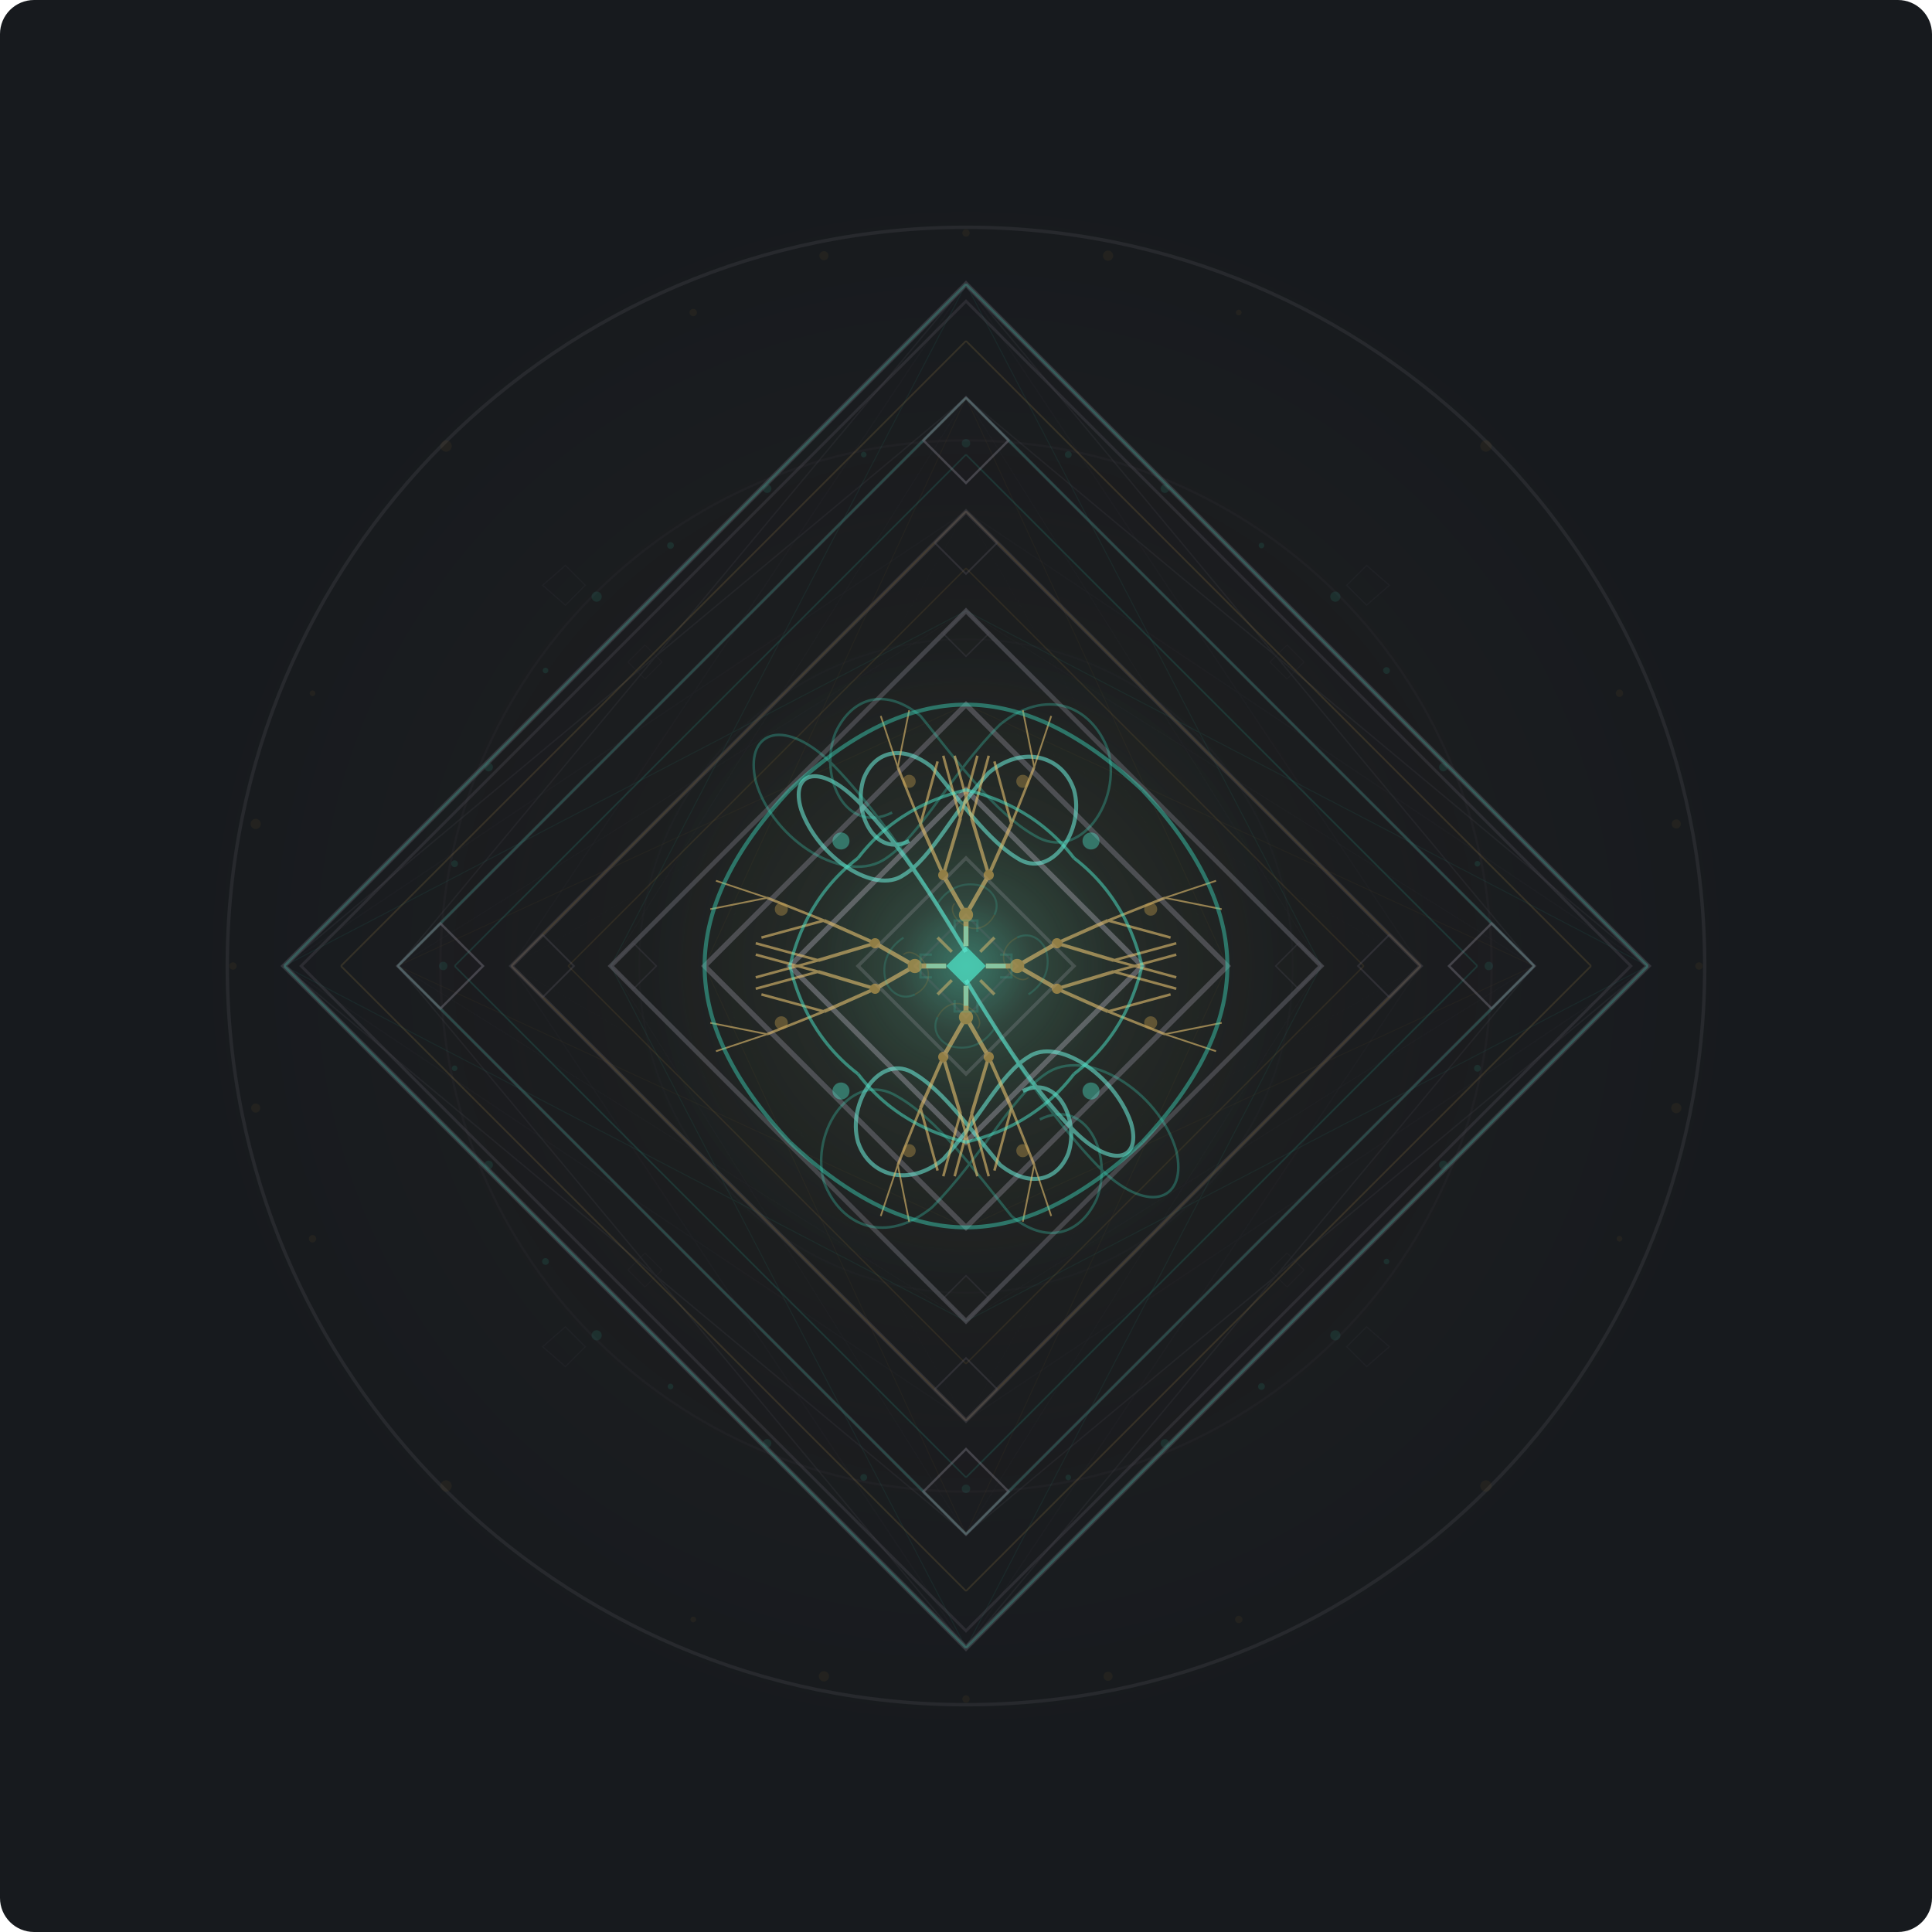
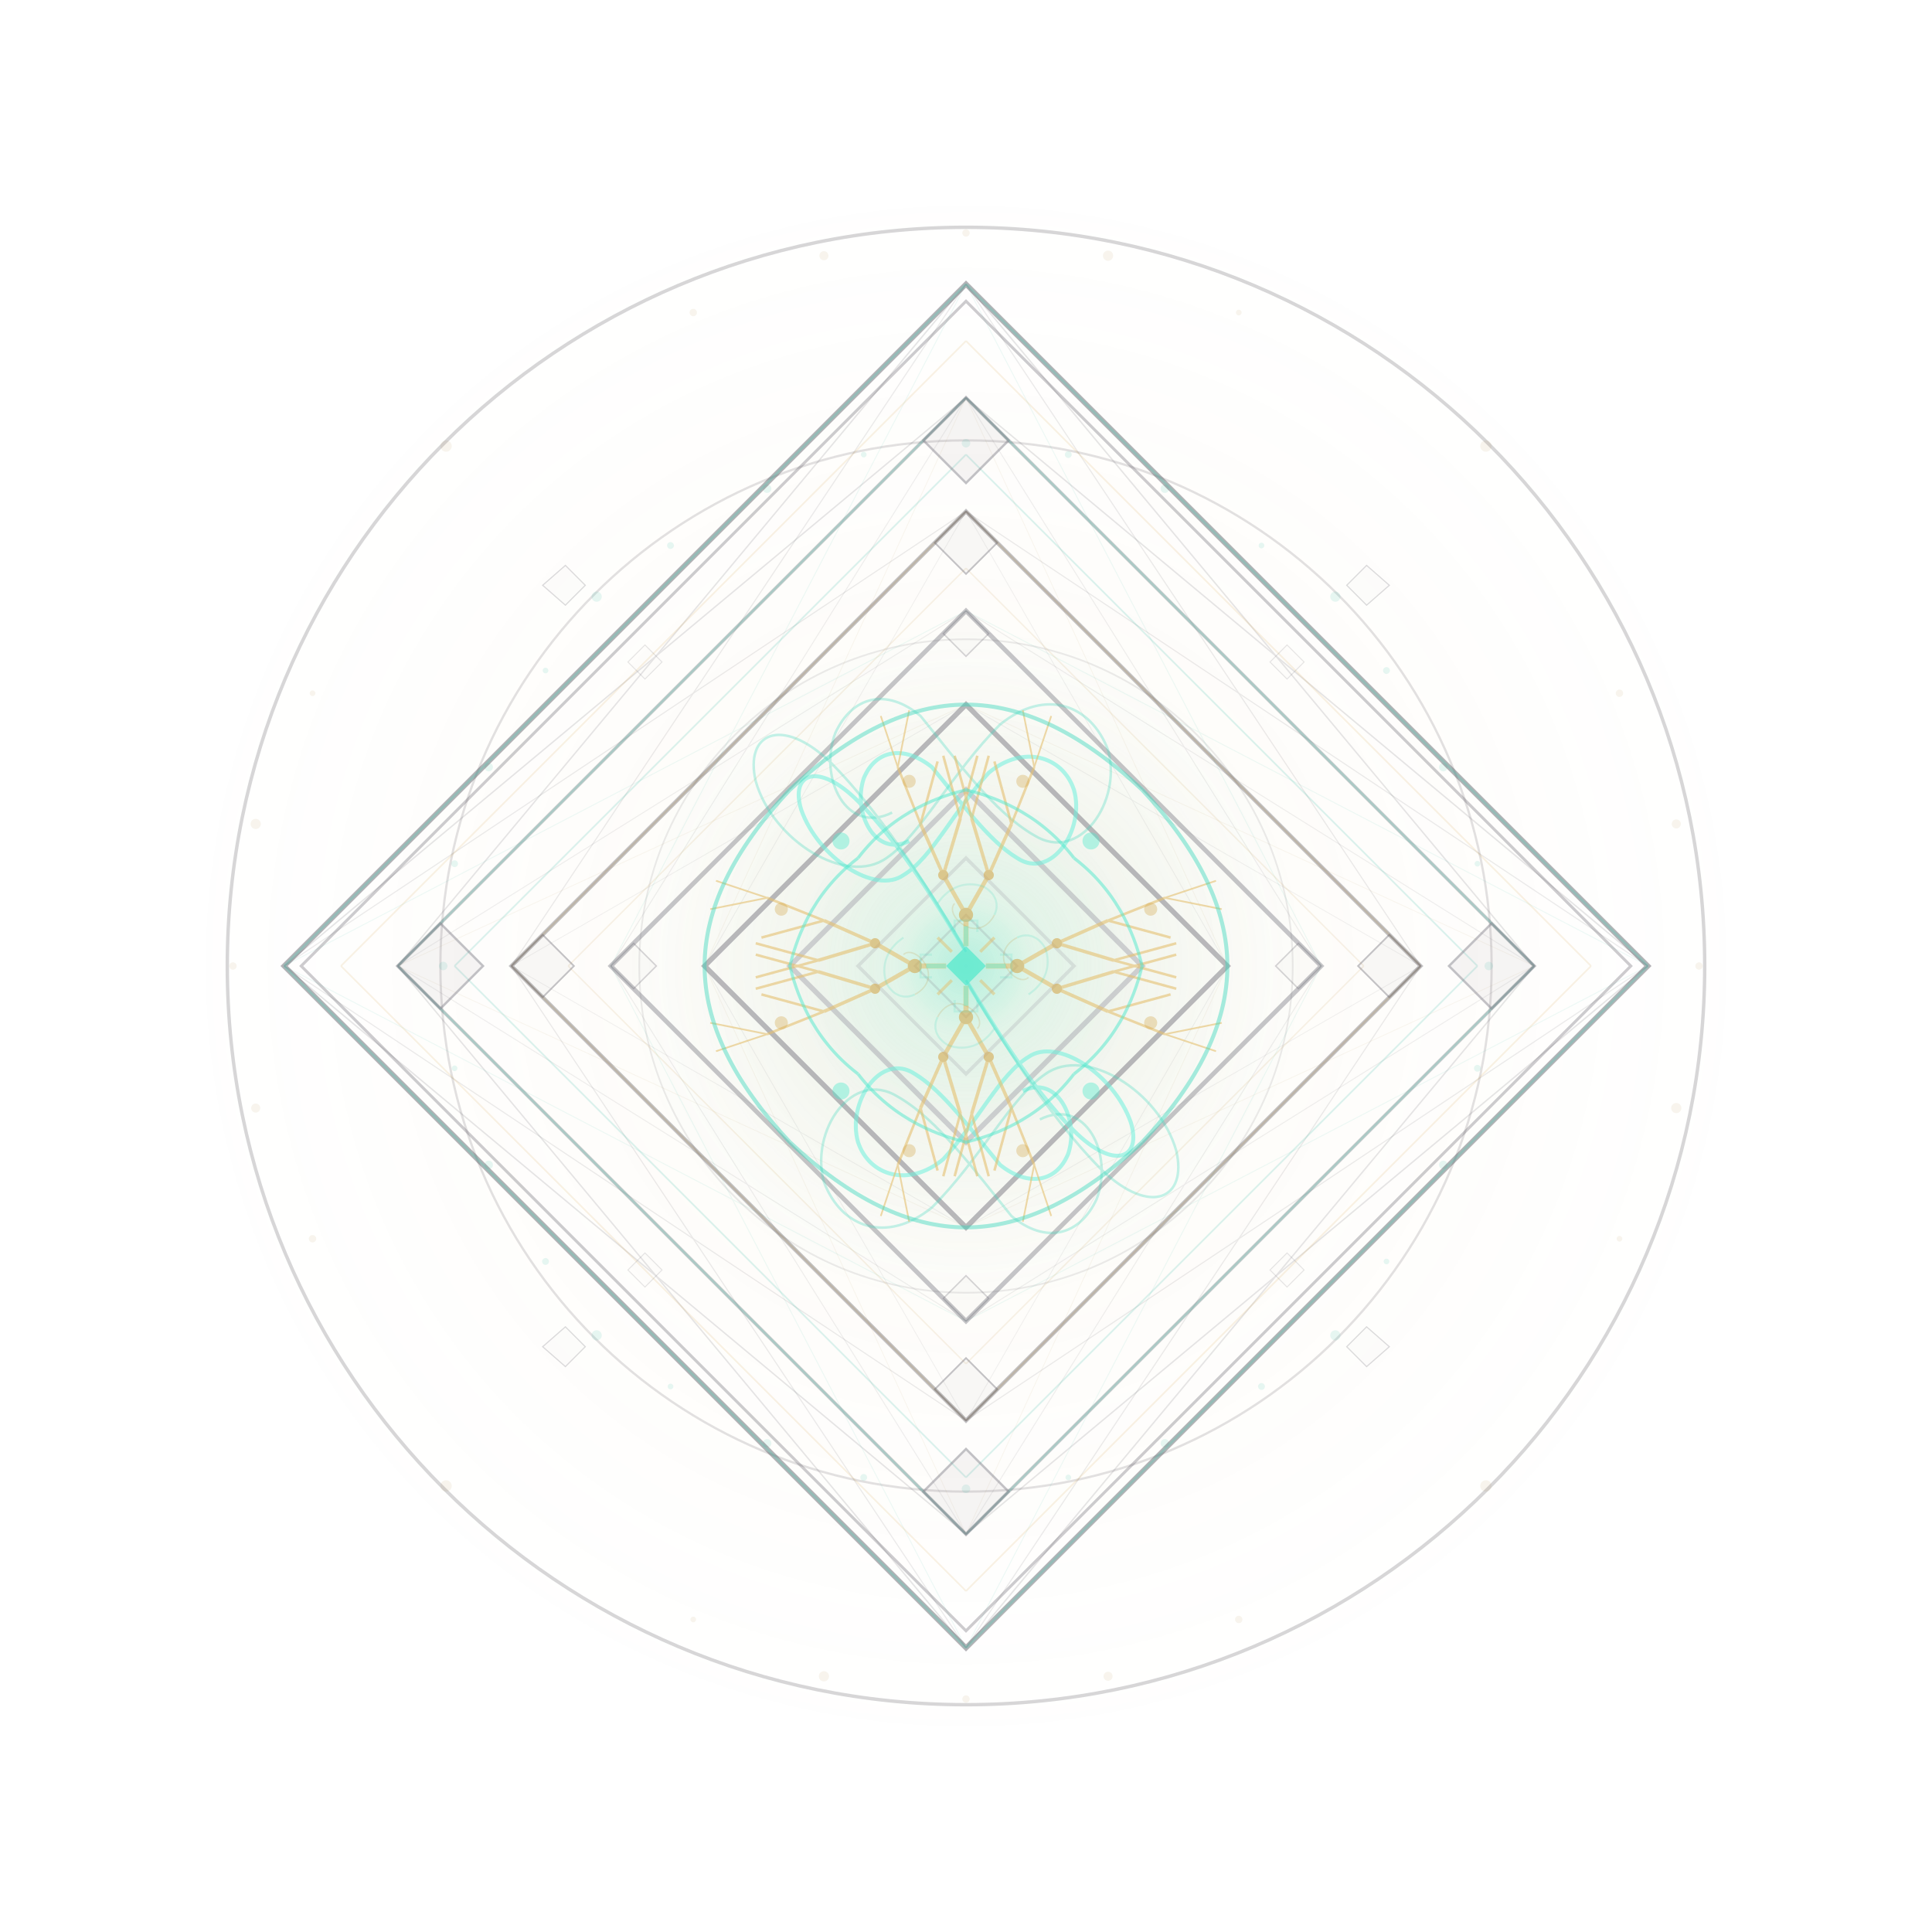
<svg xmlns="http://www.w3.org/2000/svg" width="680" height="680" viewBox="0 0 680 680">
-   <rect width="680" height="680" fill="#171a1e" rx="12" />
+   <rect width="680" height="680" fill="transparent" rx="0" />
  <defs>
    <radialGradient id="cg" cx="50%" cy="50%" r="50%">
      <stop offset="0%" stop-color="#4ee8cc" stop-opacity=".4" />
      <stop offset="20%" stop-color="#4ee8cc" stop-opacity=".15" />
      <stop offset="50%" stop-color="#28b8a0" stop-opacity=".04" />
      <stop offset="100%" stop-color="#28b8a0" stop-opacity="0" />
    </radialGradient>
    <radialGradient id="og" cx="50%" cy="50%" r="50%">
      <stop offset="0%" stop-color="#d4a850" stop-opacity=".12" />
      <stop offset="40%" stop-color="#d4a850" stop-opacity=".03" />
      <stop offset="100%" stop-color="#d4a850" stop-opacity="0" />
    </radialGradient>
  </defs>
  <g transform="translate(340,340)">
    <circle cx="0" cy="0" r="280" fill="url(#og)" />
    <circle cx="0" cy="0" r="120" fill="url(#cg)" />
    <ellipse cx="0" cy="0" rx="260" ry="260" fill="none" stroke="#56545e" stroke-width="1.2" opacity=".24" />
    <ellipse cx="0" cy="0" rx="185" ry="185" fill="none" stroke="#3a3842" stroke-width=".8" opacity=".15" />
    <ellipse cx="0" cy="0" rx="115" ry="115" fill="none" stroke="#3a3842" stroke-width=".6" opacity=".1" />
    <g opacity=".12">
      <circle cx="184" cy="0" r="1.5" fill="#28b8a0" />
      <circle cx="180" cy="36" r="1.2" fill="#28b8a0" />
      <circle cx="168" cy="70" r="1.5" fill="#28b8a0" />
      <circle cx="148" cy="104" r="1" fill="#28b8a0" />
      <circle cx="130" cy="130" r="1.8" fill="#28b8a0" />
      <circle cx="104" cy="148" r="1.2" fill="#28b8a0" />
      <circle cx="70" cy="168" r="1.5" fill="#28b8a0" />
      <circle cx="36" cy="180" r="1" fill="#28b8a0" />
      <circle cx="0" cy="184" r="1.5" fill="#28b8a0" />
      <circle cx="-36" cy="180" r="1.2" fill="#28b8a0" />
      <circle cx="-70" cy="168" r="1.5" fill="#28b8a0" />
      <circle cx="-104" cy="148" r="1" fill="#28b8a0" />
      <circle cx="-130" cy="130" r="1.8" fill="#28b8a0" />
      <circle cx="-148" cy="104" r="1.2" fill="#28b8a0" />
      <circle cx="-168" cy="70" r="1.5" fill="#28b8a0" />
      <circle cx="-180" cy="36" r="1" fill="#28b8a0" />
      <circle cx="-184" cy="0" r="1.5" fill="#28b8a0" />
      <circle cx="-180" cy="-36" r="1.2" fill="#28b8a0" />
      <circle cx="-168" cy="-70" r="1.5" fill="#28b8a0" />
      <circle cx="-148" cy="-104" r="1" fill="#28b8a0" />
      <circle cx="-130" cy="-130" r="1.8" fill="#28b8a0" />
      <circle cx="-104" cy="-148" r="1.2" fill="#28b8a0" />
      <circle cx="-70" cy="-168" r="1.5" fill="#28b8a0" />
      <circle cx="-36" cy="-180" r="1" fill="#28b8a0" />
      <circle cx="0" cy="-184" r="1.5" fill="#28b8a0" />
      <circle cx="36" cy="-180" r="1.2" fill="#28b8a0" />
      <circle cx="70" cy="-168" r="1.5" fill="#28b8a0" />
      <circle cx="104" cy="-148" r="1" fill="#28b8a0" />
      <circle cx="130" cy="-130" r="1.8" fill="#28b8a0" />
      <circle cx="148" cy="-104" r="1.2" fill="#28b8a0" />
      <circle cx="168" cy="-70" r="1.5" fill="#28b8a0" />
      <circle cx="180" cy="-36" r="1" fill="#28b8a0" />
    </g>
    <g opacity=".08">
      <circle cx="258" cy="0" r="1.3" fill="#a07828" />
      <circle cx="250" cy="50" r="1.8" fill="#a07828" />
      <circle cx="230" cy="96" r="1" fill="#a07828" />
      <circle cx="183" cy="183" r="2" fill="#a07828" />
      <circle cx="96" cy="230" r="1.3" fill="#a07828" />
      <circle cx="50" cy="250" r="1.6" fill="#a07828" />
      <circle cx="0" cy="258" r="1.3" fill="#a07828" />
      <circle cx="-50" cy="250" r="1.8" fill="#a07828" />
      <circle cx="-96" cy="230" r="1" fill="#a07828" />
      <circle cx="-183" cy="183" r="2" fill="#a07828" />
      <circle cx="-230" cy="96" r="1.3" fill="#a07828" />
      <circle cx="-250" cy="50" r="1.6" fill="#a07828" />
      <circle cx="-258" cy="0" r="1.3" fill="#a07828" />
      <circle cx="-250" cy="-50" r="1.8" fill="#a07828" />
      <circle cx="-230" cy="-96" r="1" fill="#a07828" />
      <circle cx="-183" cy="-183" r="2" fill="#a07828" />
      <circle cx="-96" cy="-230" r="1.3" fill="#a07828" />
      <circle cx="-50" cy="-250" r="1.6" fill="#a07828" />
      <circle cx="0" cy="-258" r="1.3" fill="#a07828" />
      <circle cx="50" cy="-250" r="1.8" fill="#a07828" />
      <circle cx="96" cy="-230" r="1" fill="#a07828" />
      <circle cx="183" cy="-183" r="2" fill="#a07828" />
      <circle cx="230" cy="-96" r="1.3" fill="#a07828" />
      <circle cx="250" cy="-50" r="1.6" fill="#a07828" />
    </g>
    <g stroke="#56545e" fill="none" opacity=".15" stroke-width=".5">
      <line x1="0" y1="-240" x2="-200" y2="0" />
      <line x1="0" y1="-240" x2="200" y2="0" />
      <line x1="240" y1="0" x2="0" y2="200" />
      <line x1="240" y1="0" x2="0" y2="-200" />
      <line x1="0" y1="240" x2="200" y2="0" />
      <line x1="0" y1="240" x2="-200" y2="0" />
      <line x1="-240" y1="0" x2="0" y2="200" />
      <line x1="-240" y1="0" x2="0" y2="-200" />
    </g>
    <g stroke="#3a3842" fill="none" opacity=".1" stroke-width=".4">
      <line x1="0" y1="-240" x2="-160" y2="0" />
      <line x1="0" y1="-240" x2="160" y2="0" />
      <line x1="240" y1="0" x2="0" y2="160" />
      <line x1="240" y1="0" x2="0" y2="-160" />
      <line x1="0" y1="240" x2="160" y2="0" />
      <line x1="0" y1="240" x2="-160" y2="0" />
      <line x1="-240" y1="0" x2="0" y2="160" />
      <line x1="-240" y1="0" x2="0" y2="-160" />
    </g>
    <g stroke="#3a3842" fill="none" opacity=".08" stroke-width=".35">
      <line x1="0" y1="-200" x2="-125" y2="0" />
      <line x1="0" y1="-200" x2="125" y2="0" />
      <line x1="200" y1="0" x2="0" y2="125" />
      <line x1="200" y1="0" x2="0" y2="-125" />
      <line x1="0" y1="200" x2="125" y2="0" />
      <line x1="0" y1="200" x2="-125" y2="0" />
      <line x1="-200" y1="0" x2="0" y2="125" />
      <line x1="-200" y1="0" x2="0" y2="-125" />
    </g>
    <g stroke="#28b8a0" fill="none" opacity=".08" stroke-width=".35">
      <line x1="0" y1="-240" x2="-125" y2="0" />
      <line x1="0" y1="-240" x2="125" y2="0" />
      <line x1="240" y1="0" x2="0" y2="125" />
      <line x1="240" y1="0" x2="0" y2="-125" />
      <line x1="0" y1="240" x2="125" y2="0" />
      <line x1="0" y1="240" x2="-125" y2="0" />
      <line x1="-240" y1="0" x2="0" y2="125" />
      <line x1="-240" y1="0" x2="0" y2="-125" />
    </g>
    <g stroke="#a07828" fill="none" opacity=".065" stroke-width=".3">
      <line x1="0" y1="-200" x2="-92" y2="0" />
      <line x1="0" y1="-200" x2="92" y2="0" />
      <line x1="200" y1="0" x2="0" y2="92" />
      <line x1="200" y1="0" x2="0" y2="-92" />
      <line x1="0" y1="200" x2="92" y2="0" />
      <line x1="0" y1="200" x2="-92" y2="0" />
      <line x1="-200" y1="0" x2="0" y2="92" />
      <line x1="-200" y1="0" x2="0" y2="-92" />
    </g>
    <g stroke="#28262e" fill="none" opacity=".065" stroke-width=".3">
      <line x1="0" y1="-160" x2="-92" y2="0" />
      <line x1="0" y1="-160" x2="92" y2="0" />
      <line x1="160" y1="0" x2="0" y2="92" />
      <line x1="160" y1="0" x2="0" y2="-92" />
      <line x1="0" y1="160" x2="92" y2="0" />
      <line x1="0" y1="160" x2="-92" y2="0" />
      <line x1="-160" y1="0" x2="0" y2="92" />
      <line x1="-160" y1="0" x2="0" y2="-92" />
    </g>
    <polygon points="0,-240 240,0 0,240 -240,0" fill="none" stroke="#56545e" stroke-width="1.8" opacity=".45" />
    <polygon points="0,-234 234,0 0,234 -234,0" fill="none" stroke="#56545e" stroke-width="1" opacity=".3" />
    <polygon points="0,-200 200,0 0,200 -200,0" fill="none" stroke="#56545e" stroke-width="1.2" opacity=".28" />
    <polygon points="0,-160 160,0 0,160 -160,0" fill="none" stroke="#56545e" stroke-width="1.4" opacity=".35" />
    <polygon points="0,-125 125,0 0,125 -125,0" fill="none" stroke="#787680" stroke-width="1.6" opacity=".42" />
    <polygon points="0,-92 92,0 0,92 -92,0" fill="none" stroke="#787680" stroke-width="1.8" opacity=".5" />
    <polygon points="0,-62 62,0 0,62 -62,0" fill="none" stroke="#a09ea8" stroke-width="1.8" opacity=".45" />
    <polygon points="0,-38 38,0 0,38 -38,0" fill="none" stroke="#a09ea8" stroke-width="1.2" opacity=".25" />
    <polygon points="0,-18 18,0 0,18 -18,0" fill="none" stroke="#787680" stroke-width=".8" opacity=".18" />
    <polygon points="0,-7 7,0 0,7 -7,0" fill="#4ee8cc" opacity=".7" />
    <g stroke="#28b8a0" fill="none" opacity=".22" stroke-width=".8">
      <path d="M0,-200 Q-56,-144 -100,-100 Q-144,-56 -200,0" />
      <path d="M0,-200 Q56,-144 100,-100 Q144,-56 200,0" />
      <path d="M200,0 Q144,56 100,100 Q56,144 0,200" />
      <path d="M-200,0 Q-144,56 -100,100 Q-56,144 0,200" />
    </g>
    <g stroke="#a07828" fill="none" opacity=".18" stroke-width=".7">
      <path d="M0,-160 Q-42,-118 -80,-80 Q-118,-42 -160,0" />
      <path d="M0,-160 Q42,-118 80,-80 Q118,-42 160,0" />
      <path d="M160,0 Q118,42 80,80 Q42,118 0,160" />
      <path d="M-160,0 Q-118,42 -80,80 Q-42,118 0,160" />
    </g>
    <g stroke="#3cd8bc" fill="none" opacity=".24" stroke-width=".9">
      <path d="M0,-240 Q-72,-168 -120,-120 Q-168,-72 -240,0" />
      <path d="M0,-240 Q72,-168 120,-120 Q168,-72 240,0" />
      <path d="M240,0 Q168,72 120,120 Q72,168 0,240" />
      <path d="M-240,0 Q-168,72 -120,120 Q-72,168 0,240" />
    </g>
    <g stroke="#d4a850" fill="none" opacity=".15" stroke-width=".6">
      <path d="M0,-220 Q-48,-172 -110,-110 Q-172,-48 -220,0" />
      <path d="M0,-220 Q48,-172 110,-110 Q172,-48 220,0" />
      <path d="M220,0 Q172,48 110,110 Q48,172 0,220" />
      <path d="M-220,0 Q-172,48 -110,110 Q-48,172 0,220" />
    </g>
    <g stroke="#28b8a0" fill="none" opacity=".17" stroke-width=".6">
      <path d="M0,-180 Q-38,-142 -90,-90 Q-142,-38 -180,0" />
      <path d="M0,-180 Q38,-142 90,-90 Q142,-38 180,0" />
      <path d="M180,0 Q142,38 90,90 Q38,142 0,180" />
      <path d="M-180,0 Q-142,38 -90,90 Q-38,142 0,180" />
    </g>
    <g stroke="#c09038" fill="none" opacity=".12" stroke-width=".5">
      <path d="M0,-140 Q-30,-110 -70,-70 Q-110,-30 -140,0" />
      <path d="M0,-140 Q30,-110 70,-70 Q110,-30 140,0" />
      <path d="M140,0 Q110,30 70,70 Q30,110 0,140" />
      <path d="M-140,0 Q-110,30 -70,70 Q-30,110 0,140" />
    </g>
    <g opacity=".45">
      <polygon points="0,-200 -15,-185 0,-170 15,-185" fill="#28262e" fill-opacity=".1" stroke="#787680" stroke-width=".8" />
      <polygon points="200,0 185,-15 170,0 185,15" fill="#28262e" fill-opacity=".1" stroke="#787680" stroke-width=".8" />
      <polygon points="0,200 15,185 0,170 -15,185" fill="#28262e" fill-opacity=".1" stroke="#787680" stroke-width=".8" />
      <polygon points="-200,0 -185,15 -170,0 -185,-15" fill="#28262e" fill-opacity=".1" stroke="#787680" stroke-width=".8" />
    </g>
    <g opacity=".35">
      <polygon points="0,-160 -11,-149 0,-138 11,-149" fill="#28262e" fill-opacity=".08" stroke="#56545e" stroke-width=".6" />
      <polygon points="160,0 149,-11 138,0 149,11" fill="#28262e" fill-opacity=".08" stroke="#56545e" stroke-width=".6" />
      <polygon points="0,160 11,149 0,138 -11,149" fill="#28262e" fill-opacity=".08" stroke="#56545e" stroke-width=".6" />
      <polygon points="-160,0 -149,11 -138,0 -149,-11" fill="#28262e" fill-opacity=".08" stroke="#56545e" stroke-width=".6" />
    </g>
    <g opacity=".25">
      <polygon points="0,-125 -8,-117 0,-109 8,-117" fill="#28262e" fill-opacity=".06" stroke="#56545e" stroke-width=".5" />
      <polygon points="125,0 117,-8 109,0 117,8" fill="#28262e" fill-opacity=".06" stroke="#56545e" stroke-width=".5" />
      <polygon points="0,125 8,117 0,109 -8,117" fill="#28262e" fill-opacity=".06" stroke="#56545e" stroke-width=".5" />
      <polygon points="-125,0 -117,8 -109,0 -117,-8" fill="#28262e" fill-opacity=".06" stroke="#56545e" stroke-width=".5" />
    </g>
    <g opacity=".18">
      <polygon points="-141,-141 -149,-134 -141,-127 -134,-134" fill="#28262e" fill-opacity=".05" stroke="#3a3842" stroke-width=".4" />
      <polygon points="141,-141 134,-134 141,-127 149,-134" fill="#28262e" fill-opacity=".05" stroke="#3a3842" stroke-width=".4" />
      <polygon points="141,141 149,134 141,127 134,134" fill="#28262e" fill-opacity=".05" stroke="#3a3842" stroke-width=".4" />
      <polygon points="-141,141 -134,134 -141,127 -149,134" fill="#28262e" fill-opacity=".05" stroke="#3a3842" stroke-width=".4" />
    </g>
    <g opacity=".13">
      <polygon points="-113,-113 -119,-107 -113,-101 -107,-107" fill="#28262e" fill-opacity=".04" stroke="#3a3842" stroke-width=".35" />
      <polygon points="113,-113 107,-107 113,-101 119,-107" fill="#28262e" fill-opacity=".04" stroke="#3a3842" stroke-width=".35" />
      <polygon points="113,113 119,107 113,101 107,107" fill="#28262e" fill-opacity=".04" stroke="#3a3842" stroke-width=".35" />
      <polygon points="-113,113 -107,107 -113,101 -119,107" fill="#28262e" fill-opacity=".04" stroke="#3a3842" stroke-width=".35" />
    </g>
    <g fill="none" opacity=".55">
      <path d="M0,-5 C-8,-18 -22,-42 -38,-58 C-52,-72 -62,-68 -58,-55 C-52,-38 -32,-25 -22,-32 C-12,-38 -4,-55 8,-68 C20,-78 34,-74 38,-62 C42,-48 30,-30 18,-38 C8,-44 -2,-58 -12,-70 C-22,-78 -32,-76 -36,-66 C-40,-54 -32,-38 -20,-44" stroke="#6ef0dc" stroke-width="1.4" />
      <path d="M0,5 C8,18 22,42 38,58 C52,72 62,68 58,55 C52,38 32,25 22,32 C12,38 4,55 -8,68 C-20,78 -34,74 -38,62 C-42,48 -30,30 -18,38 C-8,44 2,58 12,70 C22,78 32,76 36,66 C40,54 32,38 20,44" stroke="#6ef0dc" stroke-width="1.4" />
    </g>
    <g fill="none" opacity=".3">
      <path d="M0,-5 C-10,-22 -28,-52 -48,-72 C-65,-88 -78,-82 -74,-65 C-68,-44 -42,-28 -28,-38 C-16,-46 -5,-68 12,-85 C28,-98 44,-92 50,-76 C55,-58 40,-36 24,-46 C10,-54 -3,-72 -16,-88 C-28,-98 -40,-95 -46,-82 C-52,-66 -42,-46 -26,-54" stroke="#3cd8bc" stroke-width=".9" />
      <path d="M0,5 C10,22 28,52 48,72 C65,88 78,82 74,65 C68,44 42,28 28,38 C16,46 5,68 -12,85 C-28,98 -44,92 -50,76 C-55,58 -40,36 -24,46 C-10,54 3,72 16,88 C28,98 40,95 46,82 C52,66 42,46 26,54" stroke="#3cd8bc" stroke-width=".9" />
    </g>
    <g stroke="#e4c070" fill="none" opacity=".6">
      <path d="M0,-7 L0,-18" stroke-width="1.8" />
      <path d="M0,-18 L-8,-32" stroke-width="1.5" />
      <path d="M0,-18 L8,-32" stroke-width="1.5" />
      <path d="M-8,-32 L-16,-50" stroke-width="1.2" />
      <path d="M-8,-32 L-2,-52" stroke-width="1.2" />
      <path d="M8,-32 L2,-52" stroke-width="1.2" />
      <path d="M8,-32 L16,-50" stroke-width="1.2" />
      <path d="M-16,-50 L-24,-70" stroke-width=".9" />
      <path d="M-16,-50 L-10,-72" stroke-width=".9" />
      <path d="M-2,-52 L-8,-74" stroke-width=".9" />
      <path d="M-2,-52 L4,-74" stroke-width=".9" />
      <path d="M2,-52 L-4,-74" stroke-width=".9" />
      <path d="M2,-52 L8,-74" stroke-width=".9" />
      <path d="M16,-50 L10,-72" stroke-width=".9" />
      <path d="M16,-50 L24,-70" stroke-width=".9" />
      <path d="M-24,-70 L-30,-88" stroke-width=".6" />
      <path d="M-24,-70 L-20,-90" stroke-width=".6" />
      <path d="M24,-70 L20,-90" stroke-width=".6" />
      <path d="M24,-70 L30,-88" stroke-width=".6" />
      <circle cx="0" cy="-18" r="2.5" fill="#d4a850" stroke="none" />
      <circle cx="-8" cy="-32" r="1.8" fill="#d4a850" stroke="none" />
      <circle cx="8" cy="-32" r="1.8" fill="#d4a850" stroke="none" />
    </g>
    <g stroke="#e4c070" fill="none" opacity=".6" transform="rotate(90)">
      <path d="M0,-7 L0,-18" stroke-width="1.8" />
      <path d="M0,-18 L-8,-32" stroke-width="1.5" />
      <path d="M0,-18 L8,-32" stroke-width="1.5" />
      <path d="M-8,-32 L-16,-50" stroke-width="1.2" />
      <path d="M-8,-32 L-2,-52" stroke-width="1.2" />
      <path d="M8,-32 L2,-52" stroke-width="1.2" />
      <path d="M8,-32 L16,-50" stroke-width="1.2" />
      <path d="M-16,-50 L-24,-70" stroke-width=".9" />
      <path d="M-16,-50 L-10,-72" stroke-width=".9" />
      <path d="M-2,-52 L-8,-74" stroke-width=".9" />
      <path d="M-2,-52 L4,-74" stroke-width=".9" />
      <path d="M2,-52 L-4,-74" stroke-width=".9" />
      <path d="M2,-52 L8,-74" stroke-width=".9" />
      <path d="M16,-50 L10,-72" stroke-width=".9" />
      <path d="M16,-50 L24,-70" stroke-width=".9" />
      <path d="M-24,-70 L-30,-88" stroke-width=".6" />
      <path d="M-24,-70 L-20,-90" stroke-width=".6" />
      <path d="M24,-70 L20,-90" stroke-width=".6" />
      <path d="M24,-70 L30,-88" stroke-width=".6" />
      <circle cx="0" cy="-18" r="2.5" fill="#d4a850" stroke="none" />
      <circle cx="-8" cy="-32" r="1.8" fill="#d4a850" stroke="none" />
      <circle cx="8" cy="-32" r="1.8" fill="#d4a850" stroke="none" />
    </g>
    <g stroke="#e4c070" fill="none" opacity=".6" transform="rotate(180)">
      <path d="M0,-7 L0,-18" stroke-width="1.8" />
      <path d="M0,-18 L-8,-32" stroke-width="1.5" />
      <path d="M0,-18 L8,-32" stroke-width="1.5" />
      <path d="M-8,-32 L-16,-50" stroke-width="1.2" />
      <path d="M-8,-32 L-2,-52" stroke-width="1.2" />
      <path d="M8,-32 L2,-52" stroke-width="1.2" />
      <path d="M8,-32 L16,-50" stroke-width="1.2" />
      <path d="M-16,-50 L-24,-70" stroke-width=".9" />
      <path d="M-16,-50 L-10,-72" stroke-width=".9" />
      <path d="M-2,-52 L-8,-74" stroke-width=".9" />
      <path d="M-2,-52 L4,-74" stroke-width=".9" />
      <path d="M2,-52 L-4,-74" stroke-width=".9" />
      <path d="M2,-52 L8,-74" stroke-width=".9" />
      <path d="M16,-50 L10,-72" stroke-width=".9" />
      <path d="M16,-50 L24,-70" stroke-width=".9" />
      <path d="M-24,-70 L-30,-88" stroke-width=".6" />
      <path d="M-24,-70 L-20,-90" stroke-width=".6" />
      <path d="M24,-70 L20,-90" stroke-width=".6" />
      <path d="M24,-70 L30,-88" stroke-width=".6" />
      <circle cx="0" cy="-18" r="2.5" fill="#d4a850" stroke="none" />
      <circle cx="-8" cy="-32" r="1.8" fill="#d4a850" stroke="none" />
      <circle cx="8" cy="-32" r="1.8" fill="#d4a850" stroke="none" />
    </g>
    <g stroke="#e4c070" fill="none" opacity=".6" transform="rotate(270)">
      <path d="M0,-7 L0,-18" stroke-width="1.8" />
      <path d="M0,-18 L-8,-32" stroke-width="1.5" />
      <path d="M0,-18 L8,-32" stroke-width="1.5" />
      <path d="M-8,-32 L-16,-50" stroke-width="1.2" />
      <path d="M-8,-32 L-2,-52" stroke-width="1.2" />
      <path d="M8,-32 L2,-52" stroke-width="1.2" />
      <path d="M8,-32 L16,-50" stroke-width="1.2" />
      <path d="M-16,-50 L-24,-70" stroke-width=".9" />
      <path d="M-16,-50 L-10,-72" stroke-width=".9" />
      <path d="M-2,-52 L-8,-74" stroke-width=".9" />
      <path d="M-2,-52 L4,-74" stroke-width=".9" />
      <path d="M2,-52 L-4,-74" stroke-width=".9" />
      <path d="M2,-52 L8,-74" stroke-width=".9" />
      <path d="M16,-50 L10,-72" stroke-width=".9" />
      <path d="M16,-50 L24,-70" stroke-width=".9" />
      <path d="M-24,-70 L-30,-88" stroke-width=".6" />
      <path d="M-24,-70 L-20,-90" stroke-width=".6" />
      <path d="M24,-70 L20,-90" stroke-width=".6" />
      <path d="M24,-70 L30,-88" stroke-width=".6" />
      <circle cx="0" cy="-18" r="2.5" fill="#d4a850" stroke="none" />
      <circle cx="-8" cy="-32" r="1.8" fill="#d4a850" stroke="none" />
      <circle cx="8" cy="-32" r="1.8" fill="#d4a850" stroke="none" />
    </g>
    <g opacity=".45">
      <path d="M-62,-62 Q-92,-30 -92,0" fill="none" stroke="#3cd8bc" stroke-width="1.4" />
      <path d="M62,-62 Q92,-30 92,0" fill="none" stroke="#3cd8bc" stroke-width="1.4" />
      <path d="M62,62 Q92,30 92,0" fill="none" stroke="#3cd8bc" stroke-width="1.4" />
      <path d="M-62,62 Q-92,30 -92,0" fill="none" stroke="#3cd8bc" stroke-width="1.4" />
      <path d="M-62,-62 Q-30,-92 0,-92" fill="none" stroke="#3cd8bc" stroke-width="1.4" />
      <path d="M62,-62 Q30,-92 0,-92" fill="none" stroke="#3cd8bc" stroke-width="1.4" />
      <path d="M62,62 Q30,92 0,92" fill="none" stroke="#3cd8bc" stroke-width="1.4" />
      <path d="M-62,62 Q-30,92 0,92" fill="none" stroke="#3cd8bc" stroke-width="1.4" />
    </g>
    <g opacity=".5">
      <path d="M-38,-38 C-55,-25 -60,-8 -62,0 C-60,8 -55,25 -38,38" fill="none" stroke="#4ee8cc" stroke-width="1.1" />
      <path d="M38,-38 C55,-25 60,-8 62,0 C60,8 55,25 38,38" fill="none" stroke="#4ee8cc" stroke-width="1.1" />
      <path d="M-38,-38 C-25,-55 -8,-60 0,-62 C8,-60 25,-55 38,-38" fill="none" stroke="#4ee8cc" stroke-width="1.1" />
      <path d="M-38,38 C-25,55 -8,60 0,62 C8,60 25,55 38,38" fill="none" stroke="#4ee8cc" stroke-width="1.1" />
    </g>
    <g opacity=".18">
      <path d="M-22,-10 C-28,-6 -30,0 -28,6 C-26,10 -22,12 -18,10" fill="none" stroke="#3cd8bc" stroke-width=".7" />
      <path d="M-18,10 C-14,8 -12,4 -14,0 C-16,-4 -20,-6 -22,-4" fill="none" stroke="#c09038" stroke-width=".5" />
      <path d="M22,10 C28,6 30,0 28,-6 C26,-10 22,-12 18,-10" fill="none" stroke="#3cd8bc" stroke-width=".7" />
      <path d="M18,-10 C14,-8 12,-4 14,0 C16,4 20,6 22,4" fill="none" stroke="#c09038" stroke-width=".5" />
      <path d="M-10,-22 C-6,-28 0,-30 6,-28 C10,-26 12,-22 10,-18" fill="none" stroke="#3cd8bc" stroke-width=".7" />
      <path d="M10,-18 C8,-14 4,-12 0,-14 C-4,-16 -6,-20 -4,-22" fill="none" stroke="#c09038" stroke-width=".5" />
      <path d="M10,22 C6,28 0,30 -6,28 C-10,26 -12,22 -10,18" fill="none" stroke="#3cd8bc" stroke-width=".7" />
      <path d="M-10,18 C-8,14 -4,12 0,14 C4,16 6,20 4,22" fill="none" stroke="#c09038" stroke-width=".5" />
    </g>
    <g opacity=".15">
      <path d="M-12,-4 L-16,-4 L-16,4 L-12,4" fill="none" stroke="#3cd8bc" stroke-width=".8" />
      <path d="M12,-4 L16,-4 L16,4 L12,4" fill="none" stroke="#3cd8bc" stroke-width=".8" />
      <path d="M-4,-12 L-4,-16 L4,-16 L4,-12" fill="none" stroke="#3cd8bc" stroke-width=".8" />
      <path d="M-4,12 L-4,16 L4,16 L4,12" fill="none" stroke="#3cd8bc" stroke-width=".8" />
    </g>
    <g fill="#4ee8cc" opacity=".4">
      <circle cx="-44" cy="-44" r="3" />
      <circle cx="44" cy="-44" r="3" />
      <circle cx="44" cy="44" r="3" />
      <circle cx="-44" cy="44" r="3" />
    </g>
    <g fill="#d4a850" opacity=".35">
      <circle cx="-65" cy="-20" r="2.3" />
      <circle cx="65" cy="-20" r="2.3" />
      <circle cx="65" cy="20" r="2.3" />
      <circle cx="-65" cy="20" r="2.3" />
      <circle cx="-20" cy="-65" r="2.3" />
      <circle cx="20" cy="-65" r="2.3" />
      <circle cx="20" cy="65" r="2.3" />
      <circle cx="-20" cy="65" r="2.3" />
    </g>
    <g opacity=".5">
      <line x1="0" y1="-7" x2="0" y2="-14" stroke="#6ef0dc" stroke-width="1.6" />
      <line x1="7" y1="0" x2="14" y2="0" stroke="#6ef0dc" stroke-width="1.6" />
      <line x1="0" y1="7" x2="0" y2="14" stroke="#6ef0dc" stroke-width="1.6" />
      <line x1="-7" y1="0" x2="-14" y2="0" stroke="#6ef0dc" stroke-width="1.6" />
      <line x1="5" y1="-5" x2="10" y2="-10" stroke="#e4c070" stroke-width="1.1" />
      <line x1="5" y1="5" x2="10" y2="10" stroke="#e4c070" stroke-width="1.1" />
      <line x1="-5" y1="-5" x2="-10" y2="-10" stroke="#e4c070" stroke-width="1.1" />
      <line x1="-5" y1="5" x2="-10" y2="10" stroke="#e4c070" stroke-width="1.1" />
    </g>
  </g>
</svg>
